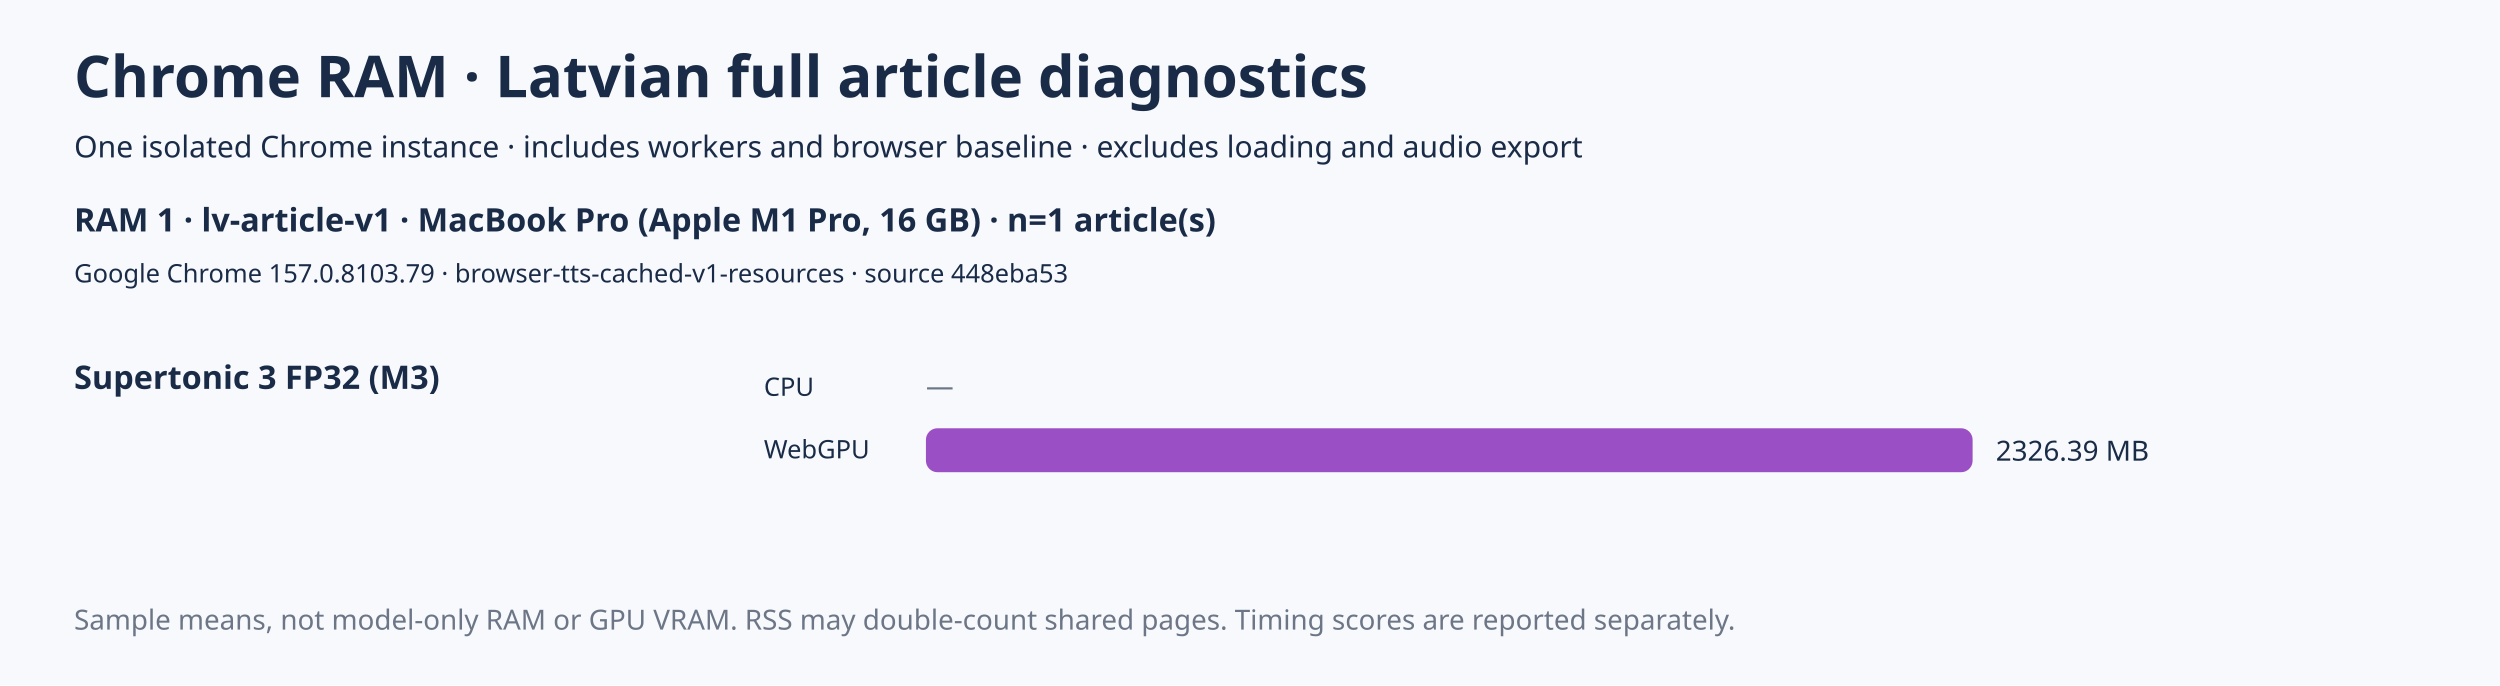
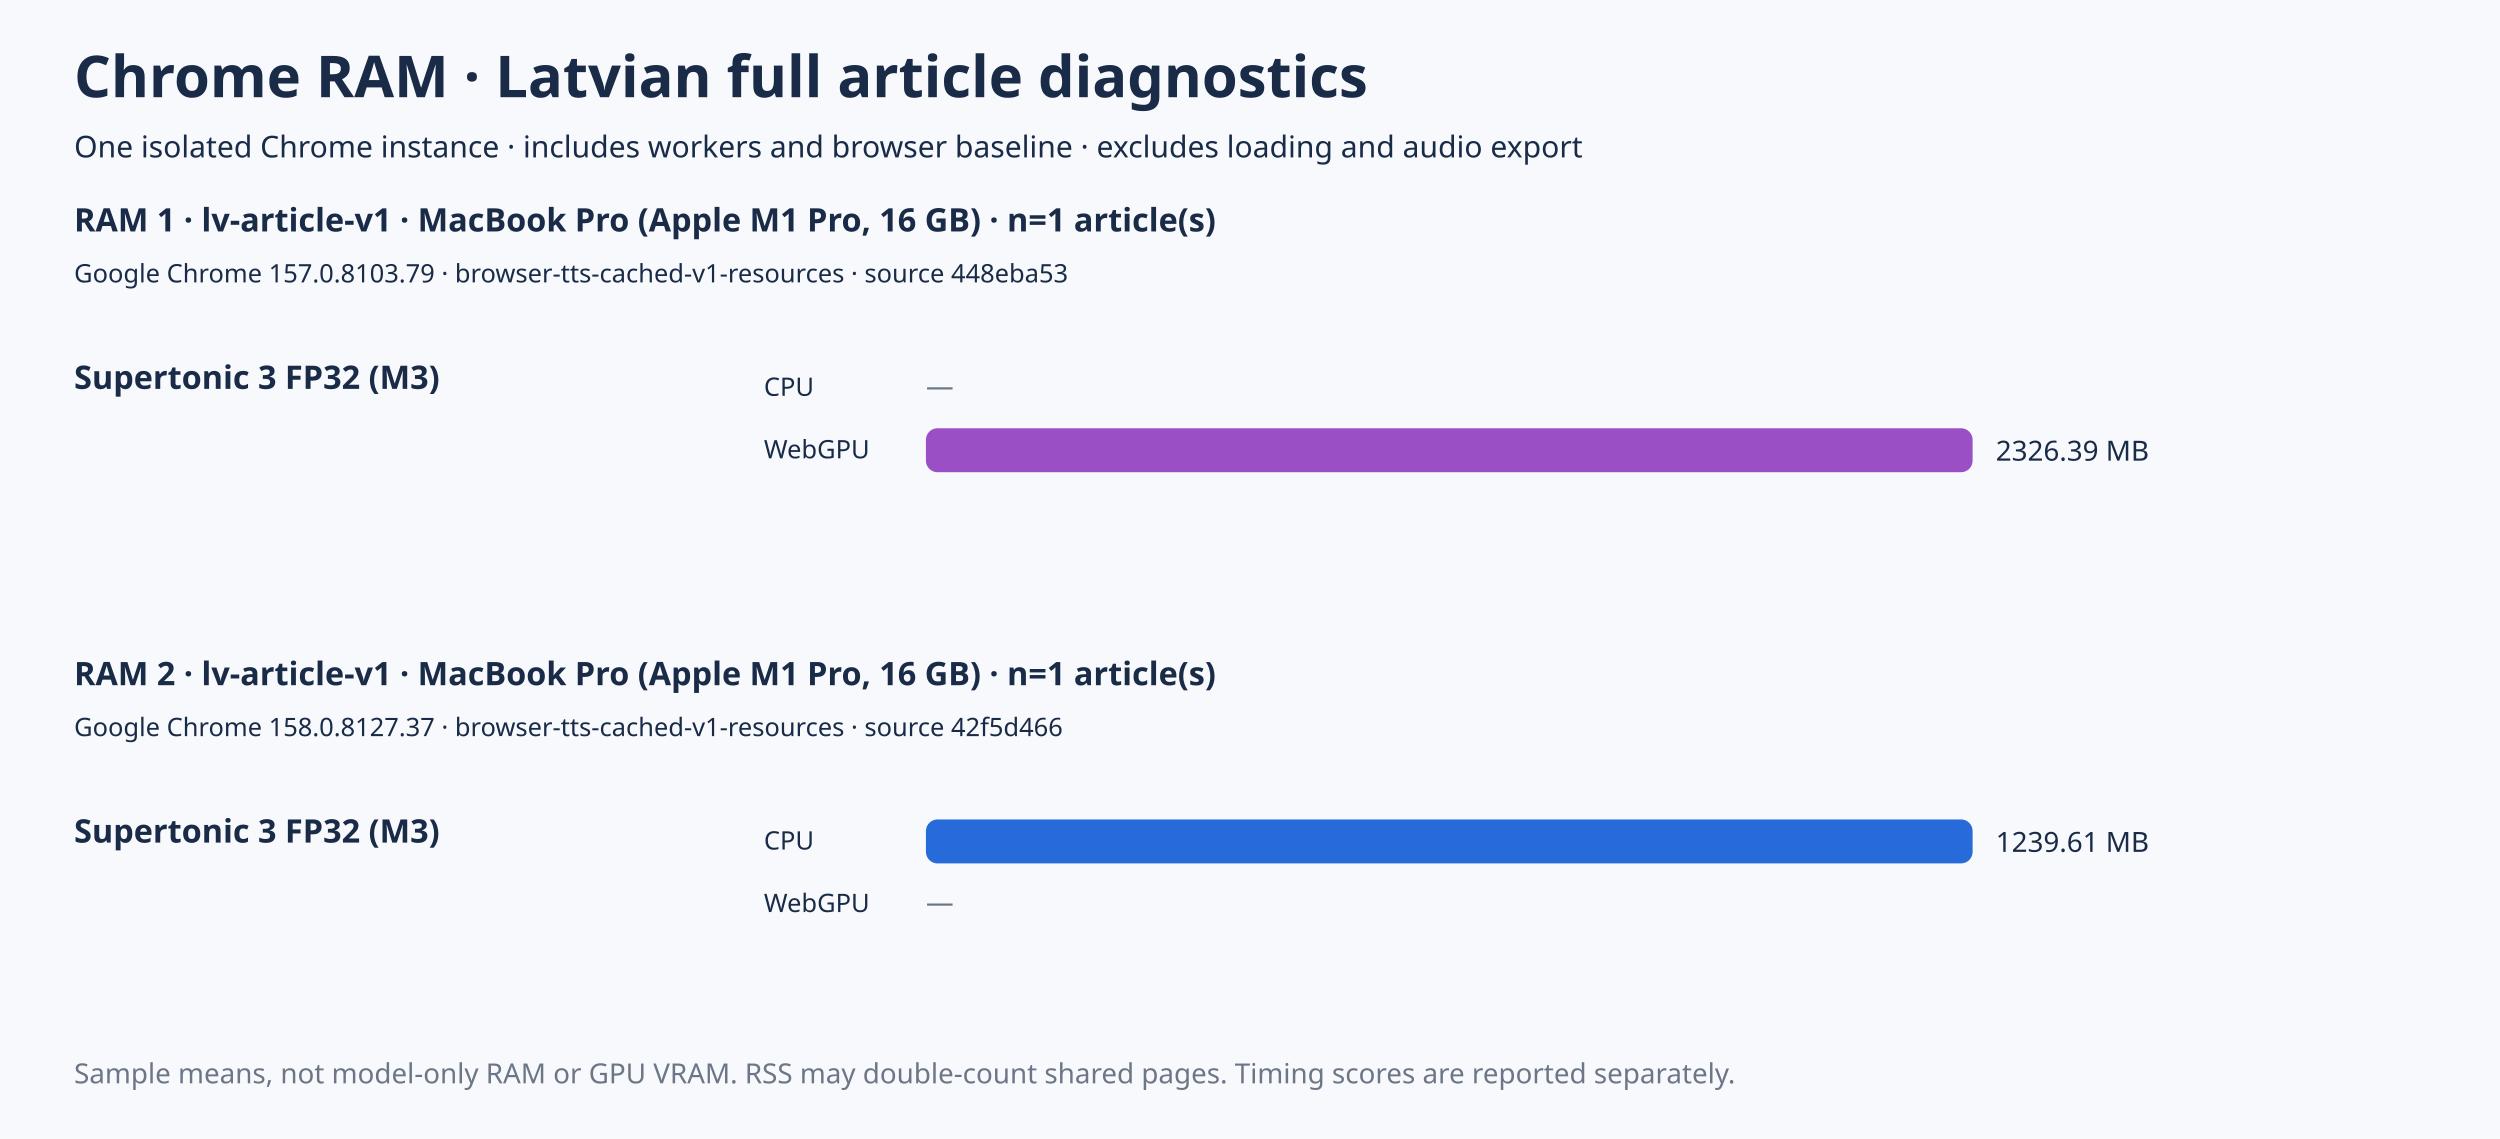
- <svg xmlns="http://www.w3.org/2000/svg" width="1080" height="296" viewBox="0 0 1080 296" role="img" aria-labelledby="title desc">
+ <svg xmlns="http://www.w3.org/2000/svg" width="1080" height="492" viewBox="0 0 1080 492" role="img" aria-labelledby="title desc">
  <rect width="100%" height="100%" fill="#f7f9fc" />
  <g font-family="system-ui,sans-serif" fill="#192b47">
    <text x="32" y="42" font-size="25" font-weight="700">Chrome RAM · Latvian full article diagnostics</text>
    <text x="32" y="68" font-size="13">One isolated Chrome instance · includes workers and browser baseline · excludes loading and audio export</text>
    <text x="32" y="100" font-size="14" font-weight="700">RAM 1 · lv-article-v1 · MacBook Pro (Apple M1 Pro, 16 GB) · n=1 article(s)</text>
    <text x="32" y="122" font-size="11">Google Chrome 157.0.8103.79 · browser-tts-cached-v1-resources · source 448eba53</text>
    <text x="32" y="168" font-size="14" font-weight="600">Supertonic 3 FP32 (M3)</text>
    <text x="330" y="171" font-size="11">CPU</text>
    <text x="400" y="171" font-size="12" fill="#6c7686">—</text>
    <text x="330" y="198" font-size="11">WebGPU</text>
    <rect x="400" y="185" width="452.17" height="19" rx="5" fill="#9b4fc4" />
    <text x="862.17" y="199" font-size="12">2326.39 MB</text>
-     <text x="32" y="272" font-size="12" fill="#6c7686">Sample means, not model-only RAM or GPU VRAM. RSS may double-count shared pages. Timing scores are reported separately.</text>
+     <text x="32" y="296" font-size="14" font-weight="700">RAM 2 · lv-article-v1 · MacBook Pro (Apple M1 Pro, 16 GB) · n=1 article(s)</text>
+     <text x="32" y="318" font-size="11">Google Chrome 158.0.8127.37 · browser-tts-cached-v1-resources · source 42f5d466</text>
+     <text x="32" y="364" font-size="14" font-weight="600">Supertonic 3 FP32 (M3)</text>
+     <text x="330" y="367" font-size="11">CPU</text>
+     <rect x="400" y="354" width="452.17" height="19" rx="5" fill="#276bdb" />
+     <text x="862.17" y="368" font-size="12">1239.61 MB</text>
+     <text x="330" y="394" font-size="11">WebGPU</text>
+     <text x="400" y="394" font-size="12" fill="#6c7686">—</text>
+     <text x="32" y="468" font-size="12" fill="#6c7686">Sample means, not model-only RAM or GPU VRAM. RSS may double-count shared pages. Timing scores are reported separately.</text>
  </g>
</svg>
